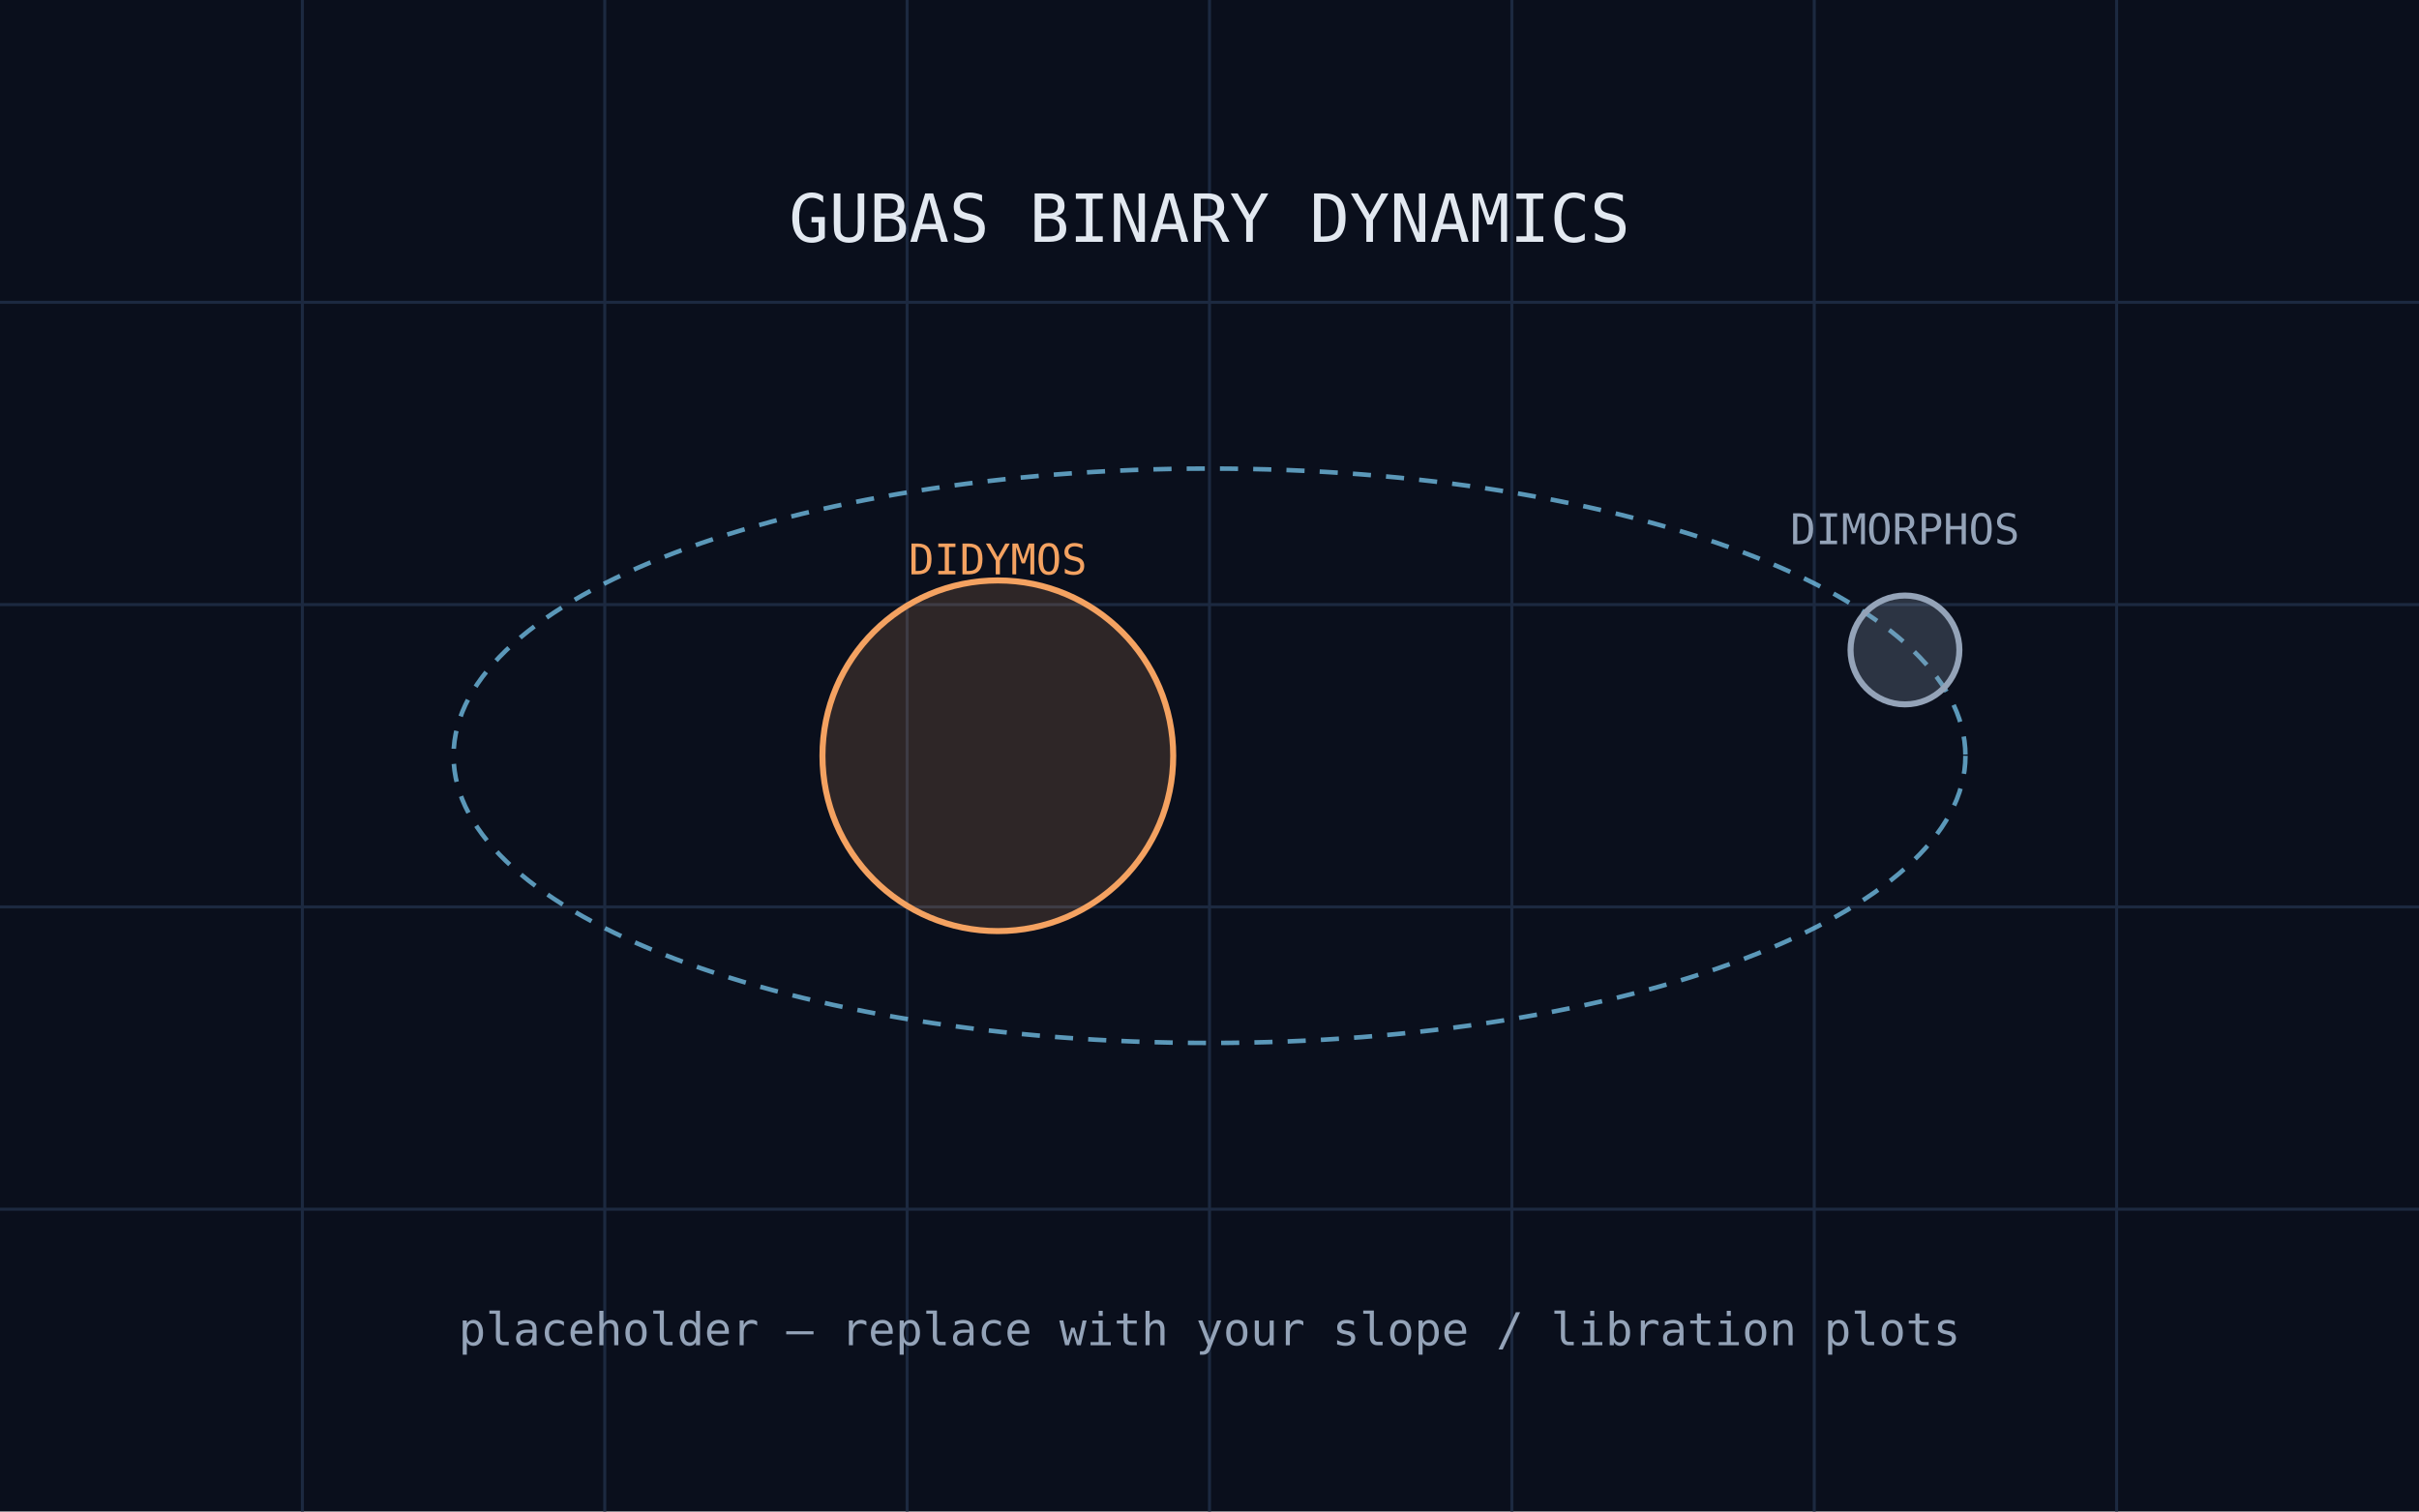
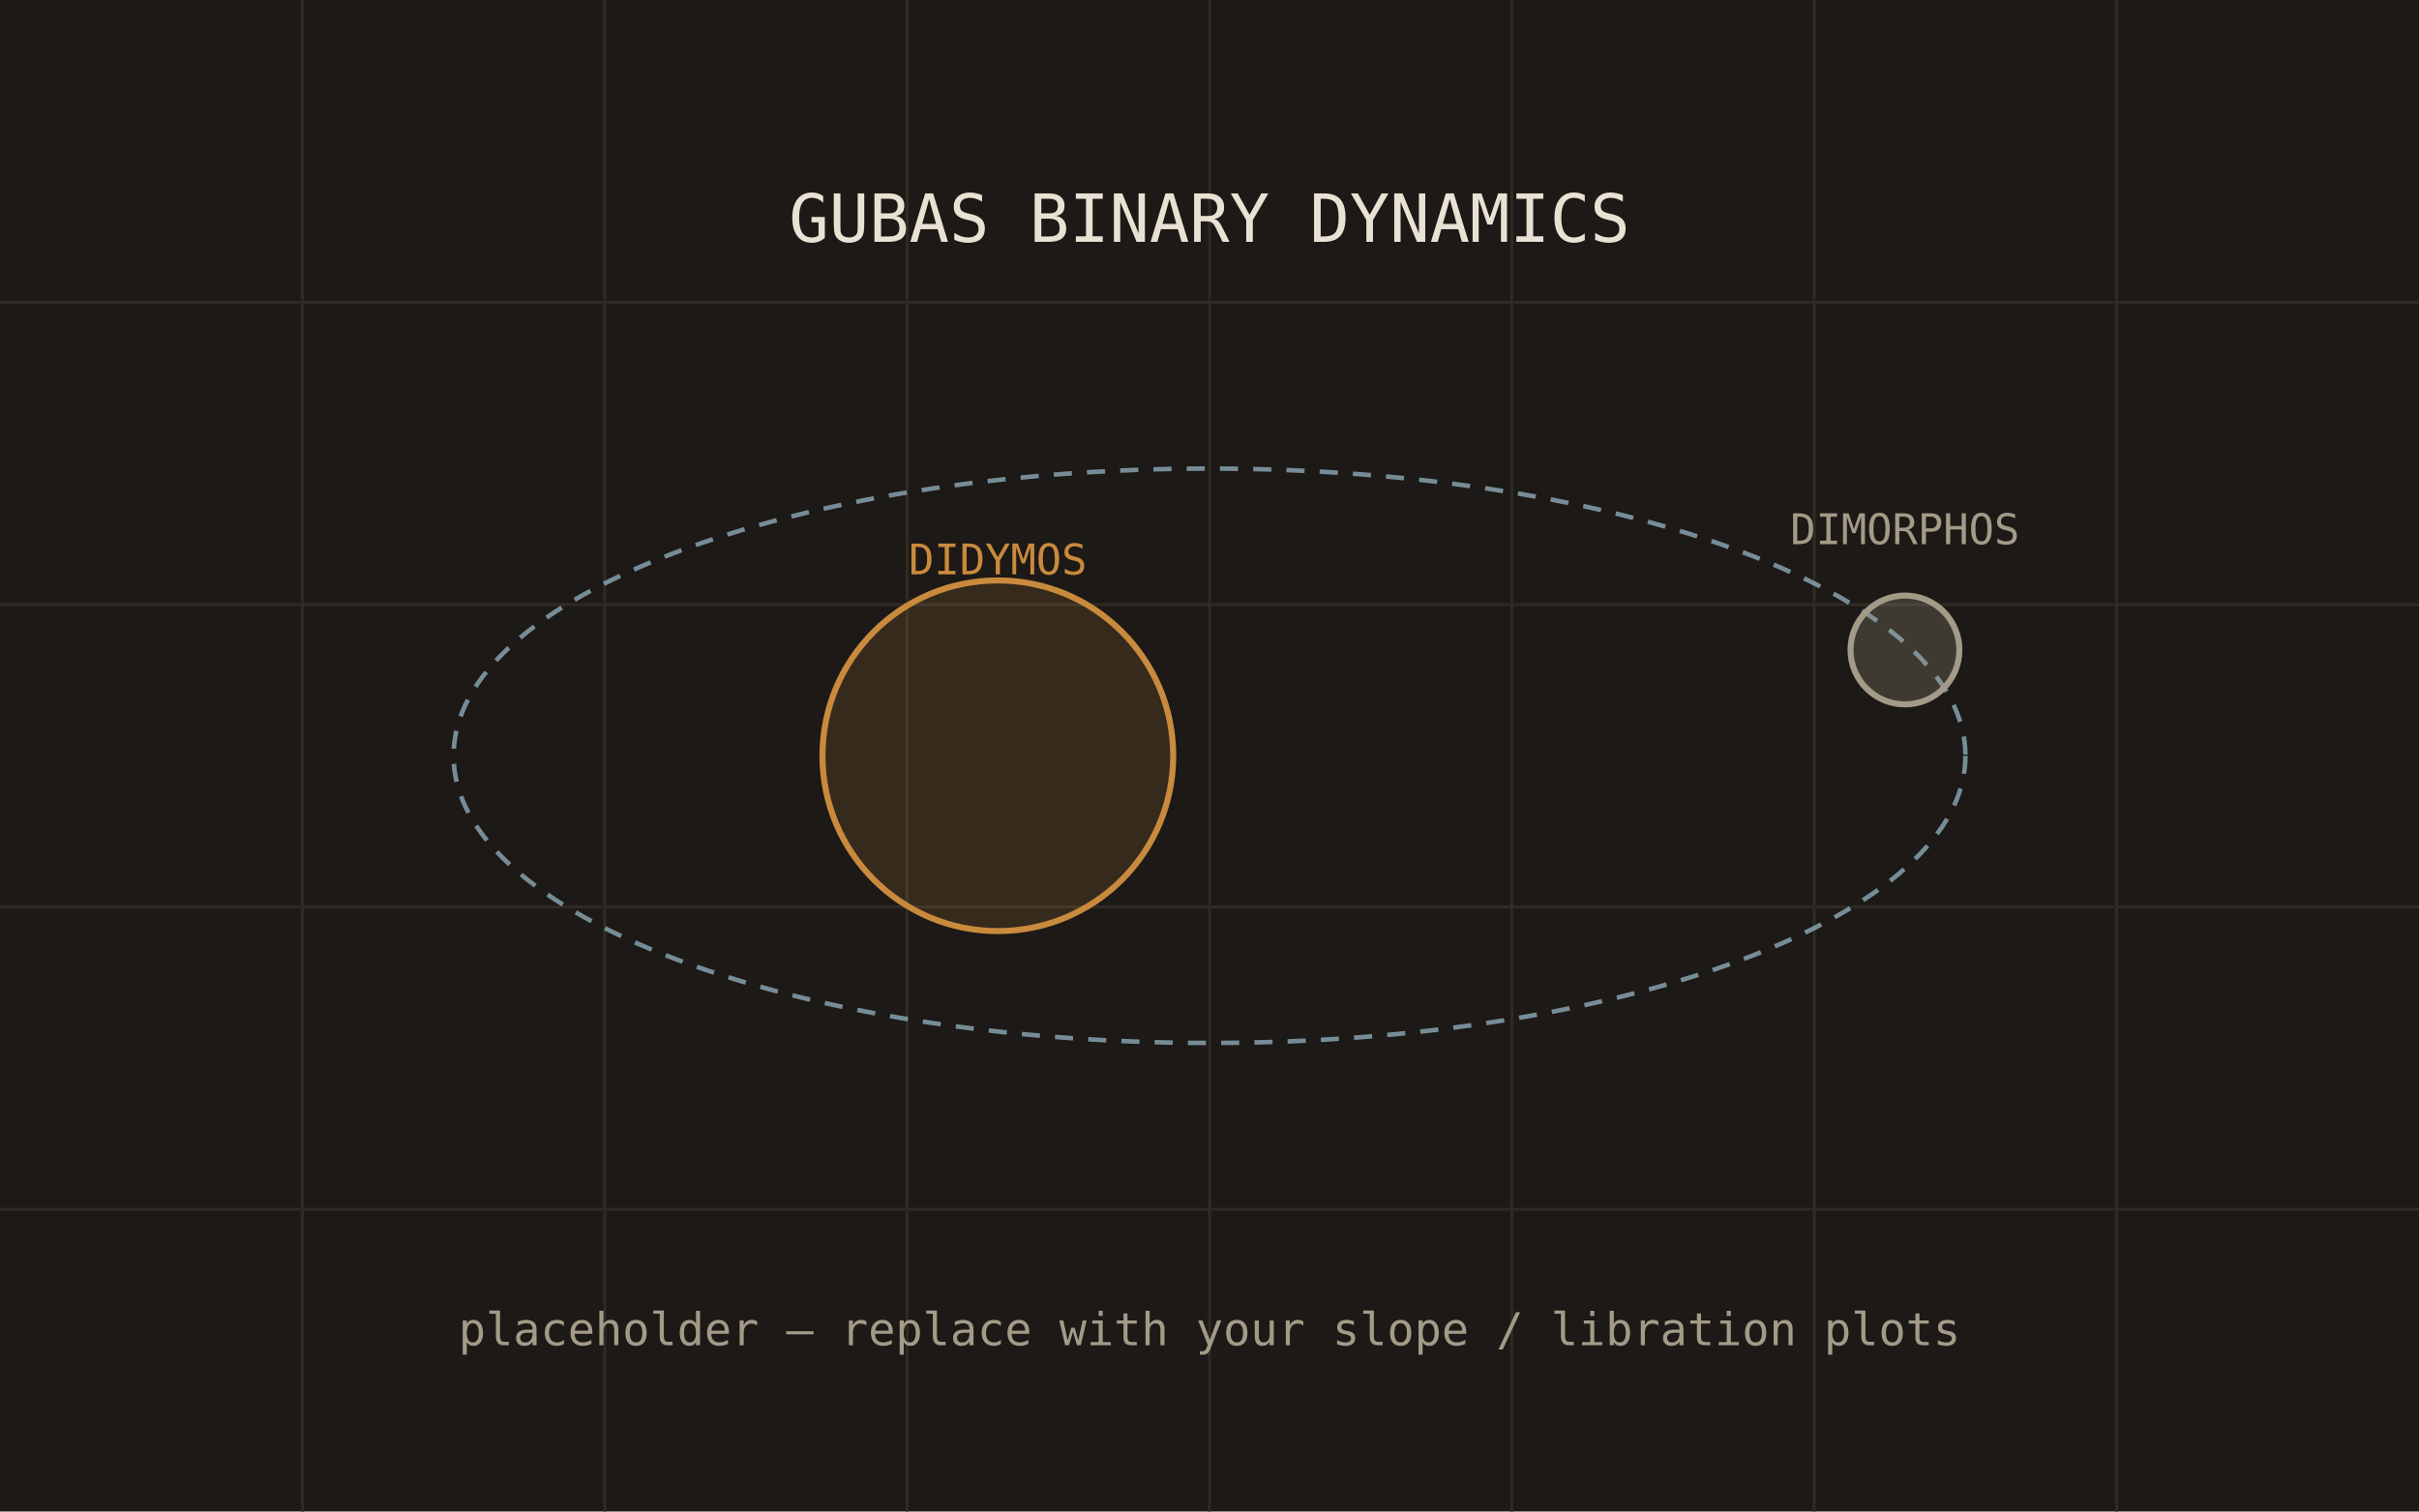
<svg xmlns="http://www.w3.org/2000/svg" viewBox="0 0 800 500">
-   <rect width="800" height="500" fill="#0a0f1c" />
-   <g stroke="#1c2940" stroke-width="1">
+   <rect width="800" height="500" fill="#1c1916" />
+   <g stroke="#2e2a24" stroke-width="1">
    <path d="M0 100h800M0 200h800M0 300h800M0 400h800M100 0v500M200 0v500M300 0v500M400 0v500M500 0v500M600 0v500M700 0v500" />
  </g>
-   <ellipse cx="400" cy="250" rx="250" ry="95" fill="none" stroke="#7dd3fc" stroke-width="1.5" stroke-dasharray="6 5" opacity="0.7" />
-   <circle cx="330" cy="250" r="58" fill="#f4a261" opacity="0.16" />
-   <circle cx="330" cy="250" r="58" fill="none" stroke="#f4a261" stroke-width="2" />
-   <circle cx="630" cy="215" r="18" fill="#94a3b8" opacity="0.25" />
-   <circle cx="630" cy="215" r="18" fill="none" stroke="#94a3b8" stroke-width="2" />
-   <text x="330" y="190" text-anchor="middle" fill="#f4a261" font-family="monospace" font-size="14">DIDYMOS</text>
-   <text x="630" y="180" text-anchor="middle" fill="#94a3b8" font-family="monospace" font-size="14">DIMORPHOS</text>
-   <text x="400" y="80" text-anchor="middle" fill="#e2e8f0" font-family="monospace" font-size="22">GUBAS BINARY DYNAMICS</text>
-   <text x="400" y="445" text-anchor="middle" fill="#94a3b8" font-family="monospace" font-size="15">placeholder — replace with your slope / libration plots</text>
+   <ellipse cx="400" cy="250" rx="250" ry="95" fill="none" stroke="#9dbfcf" stroke-width="1.5" stroke-dasharray="6 5" opacity="0.7" />
+   <circle cx="330" cy="250" r="58" fill="#c98a3d" opacity="0.15" />
+   <circle cx="330" cy="250" r="58" fill="none" stroke="#c98a3d" stroke-width="2" />
+   <circle cx="630" cy="215" r="18" fill="#a39a88" opacity="0.25" />
+   <circle cx="630" cy="215" r="18" fill="none" stroke="#a39a88" stroke-width="2" />
+   <text x="330" y="190" text-anchor="middle" fill="#c98a3d" font-family="monospace" font-size="14">DIDYMOS</text>
+   <text x="630" y="180" text-anchor="middle" fill="#a39a88" font-family="monospace" font-size="14">DIMORPHOS</text>
+   <text x="400" y="80" text-anchor="middle" fill="#e9e2d4" font-family="monospace" font-size="22">GUBAS BINARY DYNAMICS</text>
+   <text x="400" y="445" text-anchor="middle" fill="#a39a88" font-family="monospace" font-size="15">placeholder — replace with your slope / libration plots</text>
</svg>
